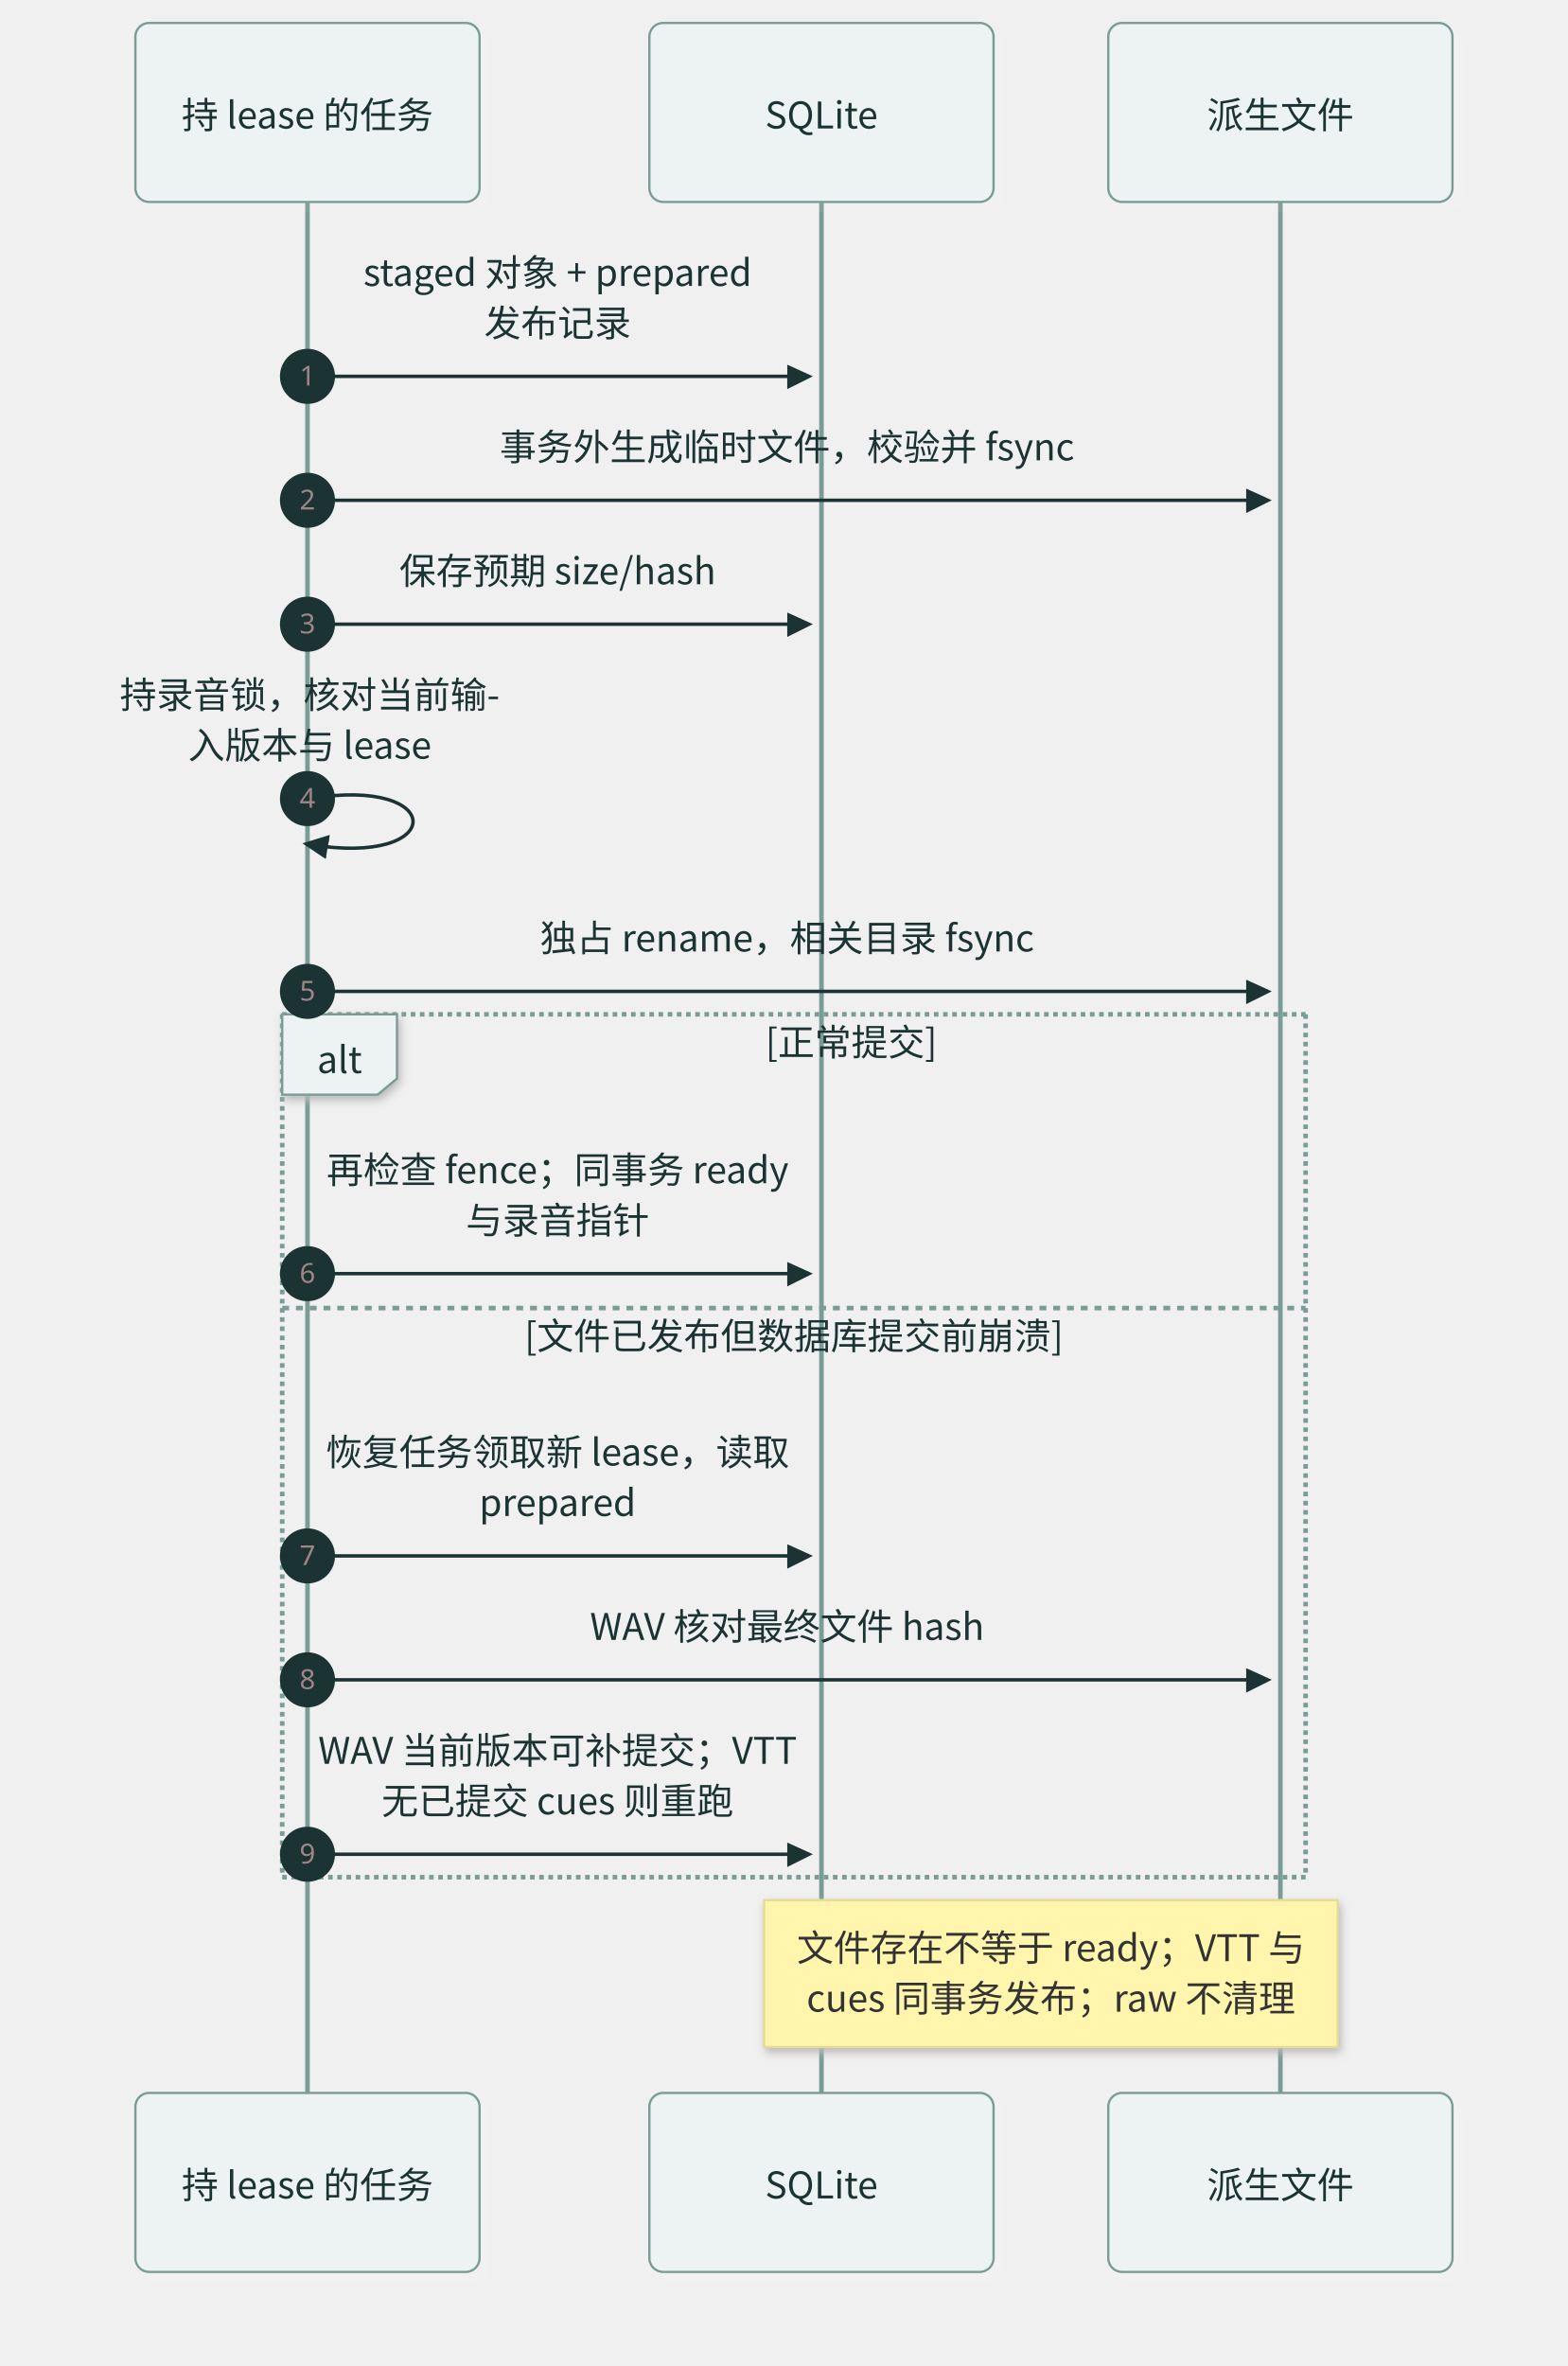
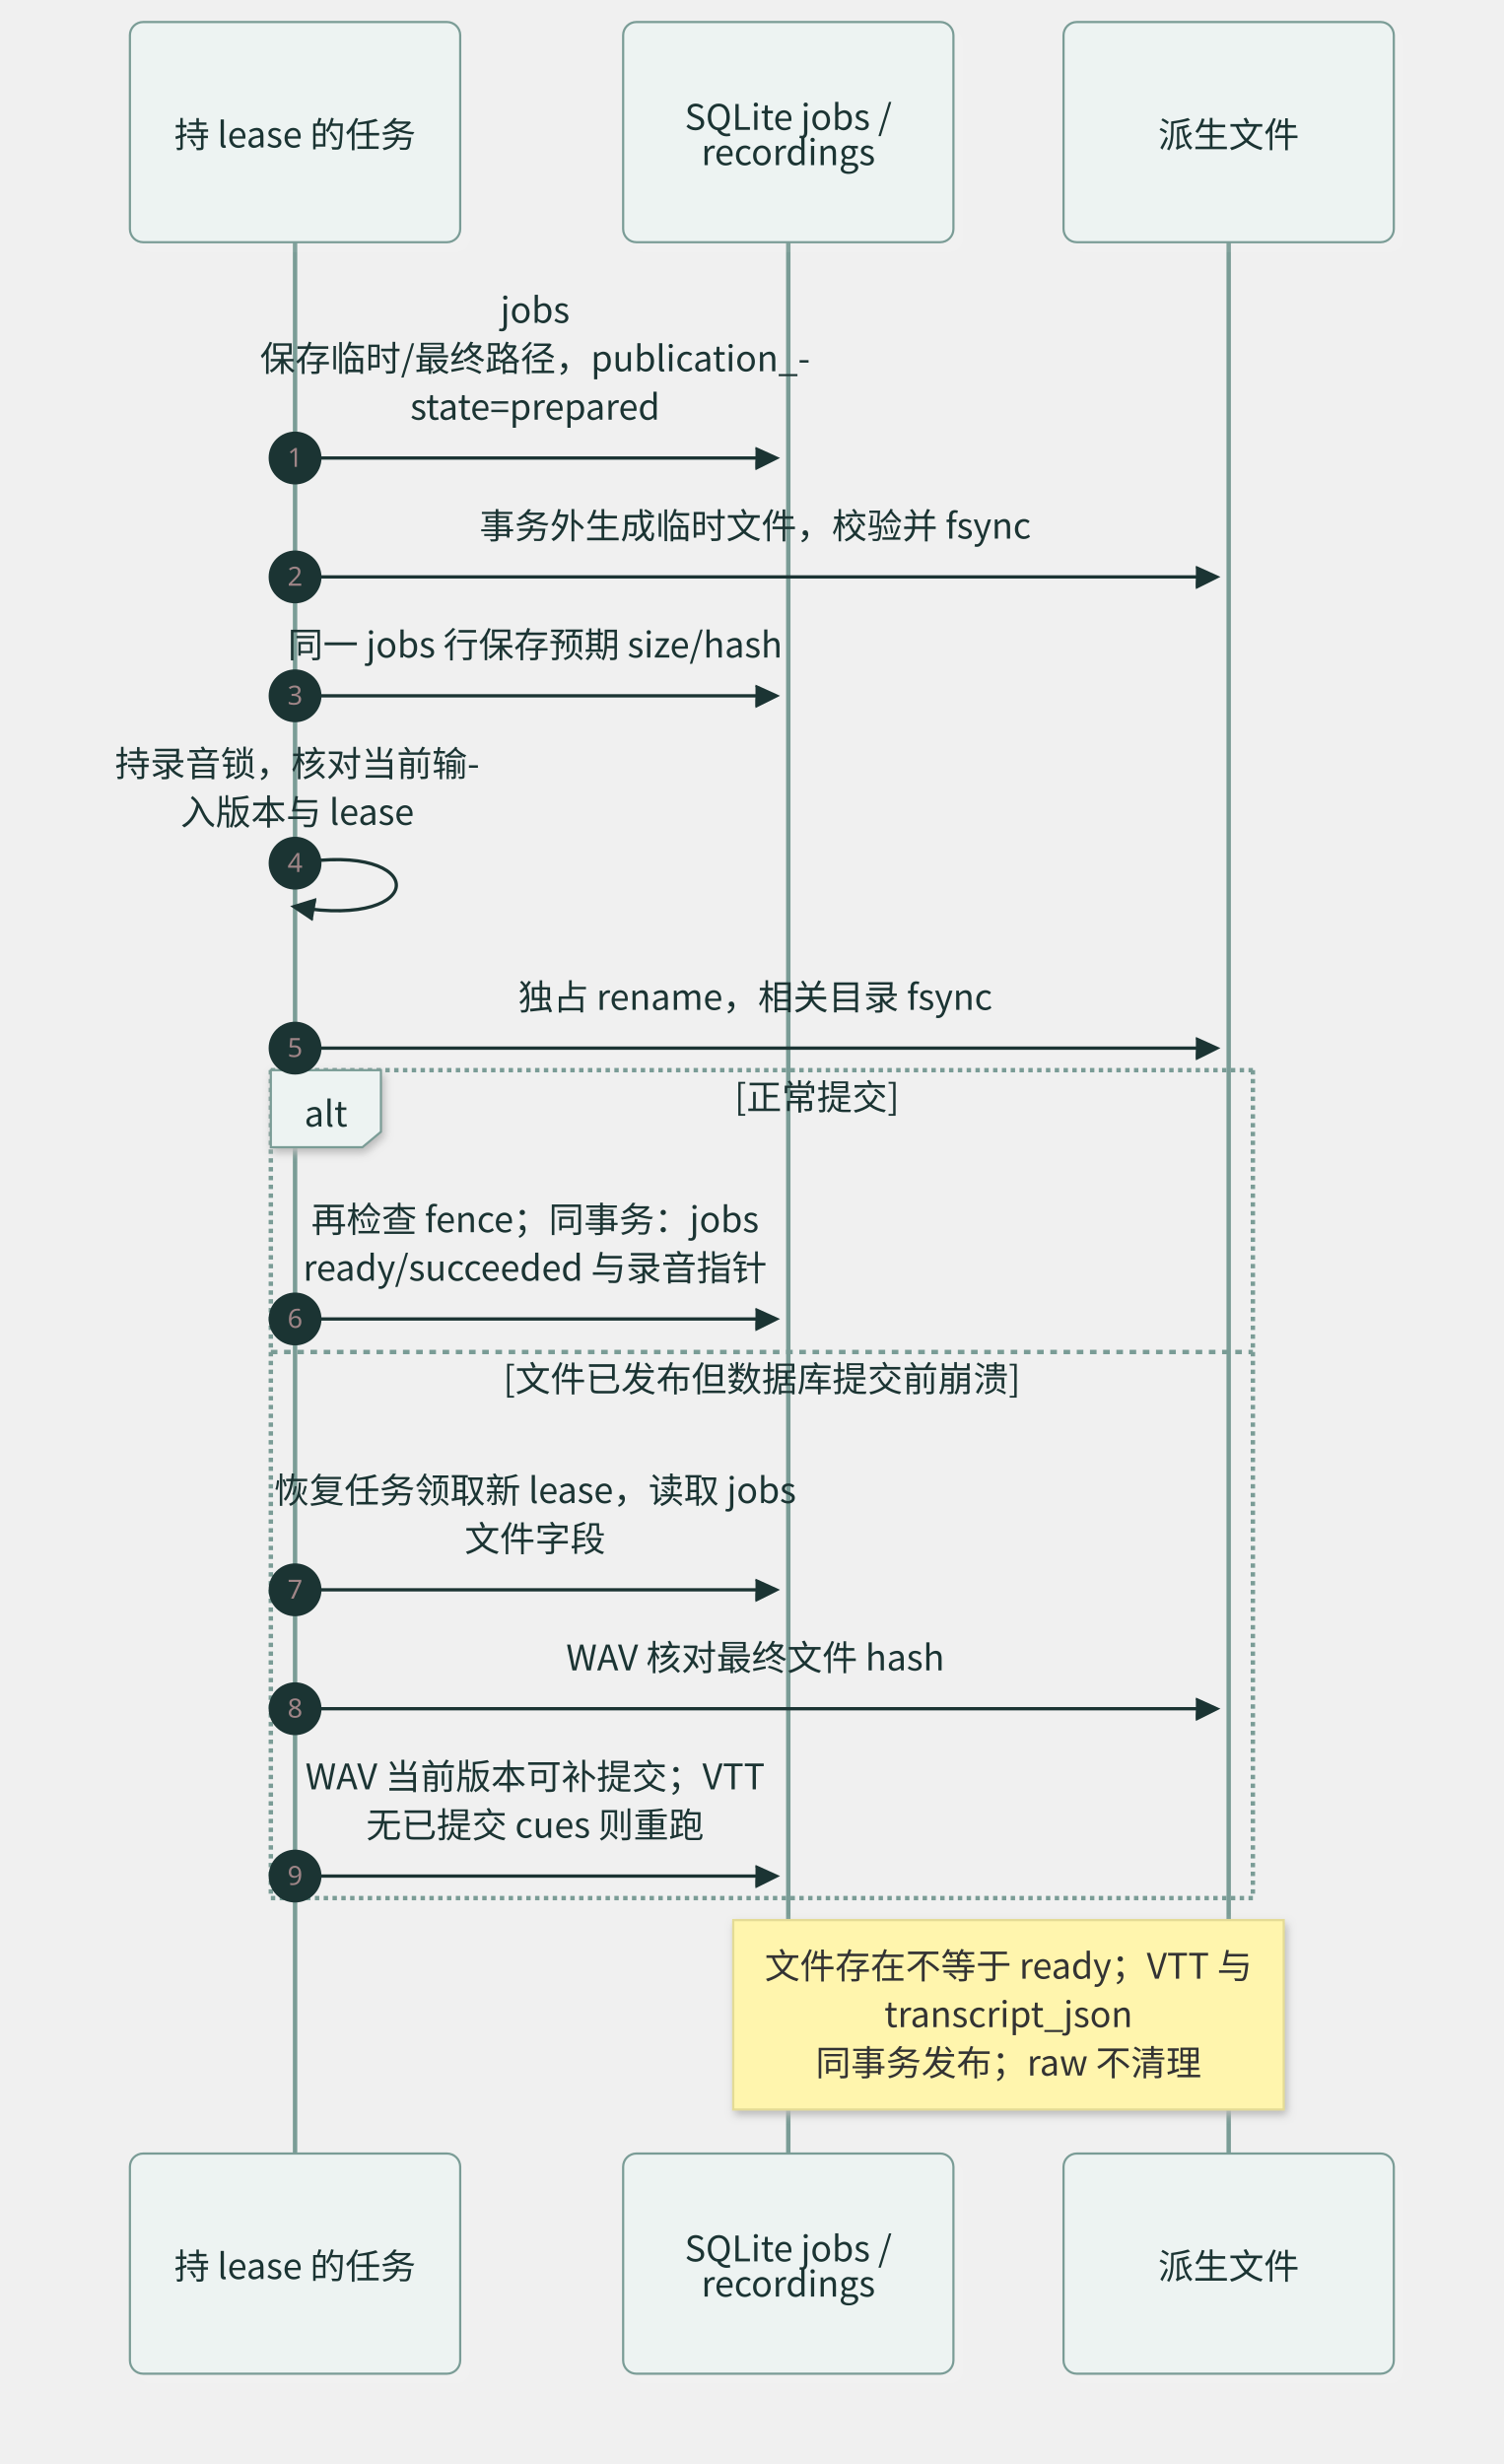
- <svg xmlns="http://www.w3.org/2000/svg" id="my-svg" width="100%" style="max-width: 683px; background-color: white;" viewBox="-59 -10 683 1031" role="graphics-document document" aria-roledescription="sequence">
+ <svg xmlns="http://www.w3.org/2000/svg" id="my-svg" width="100%" style="max-width: 683px; background-color: white;" viewBox="-59 -10 683 1119" role="graphics-document document" aria-roledescription="sequence">
  <g>
-     <rect x="424" y="902" fill="#eaeaea" stroke="#666" width="150" height="78" name="F" rx="6" ry="6" class="actor actor-bottom" data-look="neo" filter="url(#my-svg-drop-shadow)" />
-     <text x="499" y="941" dominant-baseline="central" alignment-baseline="central" class="actor actor-box" style="text-anchor: middle; font-size: 16px; font-weight: 400;">
+     <rect x="424" y="968" fill="#eaeaea" stroke="#666" width="150" height="100" name="F" rx="6" ry="6" class="actor actor-bottom" data-look="neo" filter="url(#my-svg-drop-shadow)" />
+     <text x="499" y="1018" dominant-baseline="central" alignment-baseline="central" class="actor actor-box" style="text-anchor: middle; font-size: 16px; font-weight: 400;">
      <tspan x="499" dy="0">派生文件</tspan>
    </text>
  </g>
  <g>
-     <rect x="224" y="902" fill="#eaeaea" stroke="#666" width="150" height="78" name="B" rx="6" ry="6" class="actor actor-bottom" data-look="neo" filter="url(#my-svg-drop-shadow)" />
-     <text x="299" y="941" dominant-baseline="central" alignment-baseline="central" class="actor actor-box" style="text-anchor: middle; font-size: 16px; font-weight: 400;">
-       <tspan x="299" dy="0">SQLite</tspan>
+     <rect x="224" y="968" fill="#eaeaea" stroke="#666" width="150" height="100" name="B" rx="6" ry="6" class="actor actor-bottom" data-look="neo" filter="url(#my-svg-drop-shadow)" />
+     <text x="299" y="1018" dominant-baseline="central" alignment-baseline="central" class="actor actor-box" style="text-anchor: middle; font-size: 16px; font-weight: 400;">
+       <tspan x="299" dy="-8">SQLite jobs /</tspan>
+     </text>
+     <text x="299" y="1018" dominant-baseline="central" alignment-baseline="central" class="actor actor-box" style="text-anchor: middle; font-size: 16px; font-weight: 400;">
+       <tspan x="299" dy="8">recordings</tspan>
    </text>
  </g>
  <g>
-     <rect x="0" y="902" fill="#eaeaea" stroke="#666" width="150" height="78" name="J" rx="6" ry="6" class="actor actor-bottom" data-look="neo" filter="url(#my-svg-drop-shadow)" />
-     <text x="75" y="941" dominant-baseline="central" alignment-baseline="central" class="actor actor-box" style="text-anchor: middle; font-size: 16px; font-weight: 400;">
+     <rect x="0" y="968" fill="#eaeaea" stroke="#666" width="150" height="100" name="J" rx="6" ry="6" class="actor actor-bottom" data-look="neo" filter="url(#my-svg-drop-shadow)" />
+     <text x="75" y="1018" dominant-baseline="central" alignment-baseline="central" class="actor actor-box" style="text-anchor: middle; font-size: 16px; font-weight: 400;">
      <tspan x="75" dy="0">持 lease 的任务</tspan>
    </text>
  </g>
  <g>
-     <line id="actor2" x1="499" y1="78" x2="499" y2="902" class="actor-line 200" stroke-width="0.5px" stroke="#999" name="F" data-et="life-line" data-id="F" />
+     <line id="actor2" x1="499" y1="100" x2="499" y2="968" class="actor-line 200" stroke-width="0.5px" stroke="#999" name="F" data-et="life-line" data-id="F" />
    <g id="root-2" data-look="neo" data-et="participant" data-type="participant" data-id="F">
-       <rect x="424" y="0" fill="#eaeaea" stroke="#666" width="150" height="78" name="F" rx="6" ry="6" class="actor actor-top" data-look="neo" filter="url(#my-svg-drop-shadow)" />
-       <text x="499" y="39" dominant-baseline="central" alignment-baseline="central" class="actor actor-box" style="text-anchor: middle; font-size: 16px; font-weight: 400;">
+       <rect x="424" y="0" fill="#eaeaea" stroke="#666" width="150" height="100" name="F" rx="6" ry="6" class="actor actor-top" data-look="neo" filter="url(#my-svg-drop-shadow)" />
+       <text x="499" y="50" dominant-baseline="central" alignment-baseline="central" class="actor actor-box" style="text-anchor: middle; font-size: 16px; font-weight: 400;">
        <tspan x="499" dy="0">派生文件</tspan>
      </text>
    </g>
  </g>
  <g>
-     <line id="actor1" x1="299" y1="78" x2="299" y2="902" class="actor-line 200" stroke-width="0.5px" stroke="#999" name="B" data-et="life-line" data-id="B" />
+     <line id="actor1" x1="299" y1="100" x2="299" y2="968" class="actor-line 200" stroke-width="0.5px" stroke="#999" name="B" data-et="life-line" data-id="B" />
    <g id="root-1" data-look="neo" data-et="participant" data-type="participant" data-id="B">
-       <rect x="224" y="0" fill="#eaeaea" stroke="#666" width="150" height="78" name="B" rx="6" ry="6" class="actor actor-top" data-look="neo" filter="url(#my-svg-drop-shadow)" />
-       <text x="299" y="39" dominant-baseline="central" alignment-baseline="central" class="actor actor-box" style="text-anchor: middle; font-size: 16px; font-weight: 400;">
-         <tspan x="299" dy="0">SQLite</tspan>
+       <rect x="224" y="0" fill="#eaeaea" stroke="#666" width="150" height="100" name="B" rx="6" ry="6" class="actor actor-top" data-look="neo" filter="url(#my-svg-drop-shadow)" />
+       <text x="299" y="50" dominant-baseline="central" alignment-baseline="central" class="actor actor-box" style="text-anchor: middle; font-size: 16px; font-weight: 400;">
+         <tspan x="299" dy="-8">SQLite jobs /</tspan>
+       </text>
+       <text x="299" y="50" dominant-baseline="central" alignment-baseline="central" class="actor actor-box" style="text-anchor: middle; font-size: 16px; font-weight: 400;">
+         <tspan x="299" dy="8">recordings</tspan>
      </text>
    </g>
  </g>
  <g>
-     <line id="actor0" x1="75" y1="78" x2="75" y2="902" class="actor-line 200" stroke-width="0.5px" stroke="#999" name="J" data-et="life-line" data-id="J" />
+     <line id="actor0" x1="75" y1="100" x2="75" y2="968" class="actor-line 200" stroke-width="0.5px" stroke="#999" name="J" data-et="life-line" data-id="J" />
    <g id="root-0" data-look="neo" data-et="participant" data-type="participant" data-id="J">
-       <rect x="0" y="0" fill="#eaeaea" stroke="#666" width="150" height="78" name="J" rx="6" ry="6" class="actor actor-top" data-look="neo" filter="url(#my-svg-drop-shadow)" />
-       <text x="75" y="39" dominant-baseline="central" alignment-baseline="central" class="actor actor-box" style="text-anchor: middle; font-size: 16px; font-weight: 400;">
+       <rect x="0" y="0" fill="#eaeaea" stroke="#666" width="150" height="100" name="J" rx="6" ry="6" class="actor actor-top" data-look="neo" filter="url(#my-svg-drop-shadow)" />
+       <text x="75" y="50" dominant-baseline="central" alignment-baseline="central" class="actor actor-box" style="text-anchor: middle; font-size: 16px; font-weight: 400;">
        <tspan x="75" dy="0">持 lease 的任务</tspan>
      </text>
    </g>
  </g>
  <style>#my-svg{font-family:PingFang SC,Microsoft YaHei,Noto Sans CJK SC,Arial,sans-serif;font-size:16px;fill:#1b3433;}@keyframes edge-animation-frame{from{stroke-dashoffset:0;}}@keyframes dash{to{stroke-dashoffset:0;}}#my-svg .edge-animation-slow{stroke-dasharray:9,5!important;stroke-dashoffset:900;animation:dash 50s linear infinite;stroke-linecap:round;}#my-svg .edge-animation-fast{stroke-dasharray:9,5!important;stroke-dashoffset:900;animation:dash 20s linear infinite;stroke-linecap:round;}#my-svg .error-icon{fill:#ffffff;}#my-svg .error-text{fill:#000000;stroke:#000000;}#my-svg .edge-thickness-normal{stroke-width:1px;}#my-svg .edge-thickness-thick{stroke-width:3.5px;}#my-svg .edge-pattern-solid{stroke-dasharray:0;}#my-svg .edge-thickness-invisible{stroke-width:0;fill:none;}#my-svg .edge-pattern-dashed{stroke-dasharray:3;}#my-svg .edge-pattern-dotted{stroke-dasharray:2;}#my-svg .marker{fill:#607a78;stroke:#607a78;}#my-svg .marker.cross{stroke:#607a78;}#my-svg svg{font-family:PingFang SC,Microsoft YaHei,Noto Sans CJK SC,Arial,sans-serif;font-size:16px;}#my-svg p{margin:0;}#my-svg .actor{stroke:#7a9c96;fill:#edf3f2;stroke-width:1;}#my-svg rect.actor.outer-path[data-look="neo"]{filter:drop-shadow( 1px 2px 2px rgba(185,185,185,1));}#my-svg rect.note[data-look="neo"]{stroke:hsl(52.683, 60%, 73.922%);fill:#fff5ad;filter:drop-shadow( 1px 2px 2px rgba(185,185,185,1));}#my-svg text.actor&gt;tspan{fill:#1b3433;stroke:none;}#my-svg .actor-line{stroke:#7a9c96;}#my-svg .innerArc{stroke-width:1.5;stroke-dasharray:none;}#my-svg .messageLine0{stroke-width:1.5;stroke-dasharray:none;stroke:#1b3433;}#my-svg .messageLine1{stroke-width:1.5;stroke-dasharray:2,2;stroke:#1b3433;}#my-svg [id$="-arrowhead"] path{fill:#1b3433;stroke:#1b3433;}#my-svg .sequenceNumber{fill:#9f8587;}#my-svg [id$="-sequencenumber"]{fill:#1b3433;}#my-svg [id$="-crosshead"] path{fill:#1b3433;stroke:#1b3433;}#my-svg .messageText{fill:#1b3433;stroke:none;}#my-svg .labelBox{stroke:#7a9c96;fill:#edf3f2;filter:drop-shadow( 1px 2px 2px rgba(185,185,185,1));}#my-svg .labelText,#my-svg .labelText&gt;tspan{fill:#1b3433;stroke:none;}#my-svg .loopText,#my-svg .loopText&gt;tspan{fill:#1b3433;stroke:none;}#my-svg .sectionTitle,#my-svg .sectionTitle&gt;tspan{fill:#1b3433;stroke:none;}#my-svg .loopLine{stroke-width:2px;stroke-dasharray:2,2;stroke:#7a9c96;fill:#7a9c96;}#my-svg .note{stroke:hsl(52.683, 60%, 73.922%);fill:#fff5ad;}#my-svg .noteText,#my-svg .noteText&gt;tspan{fill:#333;stroke:none;}#my-svg .activation0{fill:#f4f7f9;stroke:hsl(204, 29.412%, 86.667%);}#my-svg .activation1{fill:#f4f7f9;stroke:hsl(204, 29.412%, 86.667%);}#my-svg .activation2{fill:#f4f7f9;stroke:hsl(204, 29.412%, 86.667%);}#my-svg .actorPopupMenu{position:absolute;}#my-svg .actorPopupMenuPanel{position:absolute;fill:#edf3f2;box-shadow:0px 8px 16px 0px rgba(0,0,0,0.2);filter:drop-shadow(3px 5px 2px rgb(0 0 0 / 0.4));}#my-svg .actor-man circle,#my-svg line{fill:#edf3f2;stroke-width:2px;}#my-svg g rect.rect{filter:drop-shadow( 1px 2px 2px rgba(185,185,185,1));stroke:#7a9c96;}#my-svg .node .neo-node{stroke:#7a9c96;}#my-svg [data-look="neo"].node rect,#my-svg [data-look="neo"].cluster rect,#my-svg [data-look="neo"].node polygon{stroke:url(#my-svg-gradient);filter:drop-shadow( 1px 2px 2px rgba(185,185,185,1));}#my-svg [data-look="neo"].swimlane.cluster rect{filter:none;}#my-svg [data-look="neo"].node path{stroke:url(#my-svg-gradient);stroke-width:1px;}#my-svg [data-look="neo"].node .outer-path{filter:drop-shadow( 1px 2px 2px rgba(185,185,185,1));}#my-svg [data-look="neo"].node .neo-line path{stroke:#7a9c96;filter:none;}#my-svg [data-look="neo"].node circle{stroke:url(#my-svg-gradient);filter:drop-shadow( 1px 2px 2px rgba(185,185,185,1));}#my-svg [data-look="neo"].node circle .state-start{fill:#000000;}#my-svg [data-look="neo"].icon-shape .icon{fill:url(#my-svg-gradient);filter:drop-shadow( 1px 2px 2px rgba(185,185,185,1));}#my-svg [data-look="neo"].icon-shape .icon-neo path{stroke:url(#my-svg-gradient);filter:drop-shadow( 1px 2px 2px rgba(185,185,185,1));}#my-svg :root{--mermaid-font-family:"trebuchet ms",verdana,arial,sans-serif;}</style>
  <g />
  <defs>
    <symbol id="my-svg-computer" width="24" height="24">
      <path transform="scale(.5)" d="M2 2v13h20v-13h-20zm18 11h-16v-9h16v9zm-10.228 6l.466-1h3.524l.467 1h-4.457zm14.228 3h-24l2-6h2.104l-1.33 4h18.45l-1.297-4h2.073l2 6zm-5-10h-14v-7h14v7z" />
    </symbol>
  </defs>
  <defs>
    <symbol id="my-svg-database" fill-rule="evenodd" clip-rule="evenodd">
      <path transform="scale(.5)" d="M12.258.001l.256.004.255.005.253.008.251.01.249.012.247.015.246.016.242.019.241.02.239.023.236.024.233.027.231.028.229.031.225.032.223.034.22.036.217.038.214.04.211.041.208.043.205.045.201.046.198.048.194.05.191.051.187.053.183.054.18.056.175.057.172.059.168.06.163.061.16.063.155.064.15.066.074.033.073.033.071.034.07.034.069.035.068.035.067.035.066.035.064.036.064.036.062.036.06.036.06.037.058.037.058.037.055.038.055.038.053.038.052.038.051.039.05.039.048.039.047.039.045.04.044.04.043.04.041.04.04.041.039.041.037.041.036.041.034.041.033.042.032.042.03.042.029.042.027.042.026.043.024.043.023.043.021.043.02.043.018.044.017.043.015.044.013.044.012.044.011.045.009.044.007.045.006.045.004.045.002.045.001.045v17l-.001.045-.002.045-.004.045-.006.045-.007.045-.009.044-.011.045-.012.044-.013.044-.015.044-.017.043-.018.044-.02.043-.021.043-.023.043-.024.043-.026.043-.027.042-.029.042-.03.042-.032.042-.033.042-.034.041-.036.041-.037.041-.039.041-.04.041-.041.04-.043.04-.044.04-.045.04-.047.039-.048.039-.05.039-.051.039-.052.038-.053.038-.055.038-.055.038-.058.037-.058.037-.06.037-.06.036-.062.036-.064.036-.064.036-.066.035-.067.035-.068.035-.069.035-.07.034-.071.034-.073.033-.074.033-.15.066-.155.064-.16.063-.163.061-.168.06-.172.059-.175.057-.18.056-.183.054-.187.053-.191.051-.194.05-.198.048-.201.046-.205.045-.208.043-.211.041-.214.04-.217.038-.22.036-.223.034-.225.032-.229.031-.231.028-.233.027-.236.024-.239.023-.241.02-.242.019-.246.016-.247.015-.249.012-.251.01-.253.008-.255.005-.256.004-.258.001-.258-.001-.256-.004-.255-.005-.253-.008-.251-.01-.249-.012-.247-.015-.245-.016-.243-.019-.241-.02-.238-.023-.236-.024-.234-.027-.231-.028-.228-.031-.226-.032-.223-.034-.22-.036-.217-.038-.214-.04-.211-.041-.208-.043-.204-.045-.201-.046-.198-.048-.195-.05-.19-.051-.187-.053-.184-.054-.179-.056-.176-.057-.172-.059-.167-.06-.164-.061-.159-.063-.155-.064-.151-.066-.074-.033-.072-.033-.072-.034-.07-.034-.069-.035-.068-.035-.067-.035-.066-.035-.064-.036-.063-.036-.062-.036-.061-.036-.06-.037-.058-.037-.057-.037-.056-.038-.055-.038-.053-.038-.052-.038-.051-.039-.049-.039-.049-.039-.046-.039-.046-.04-.044-.04-.043-.04-.041-.04-.04-.041-.039-.041-.037-.041-.036-.041-.034-.041-.033-.042-.032-.042-.03-.042-.029-.042-.027-.042-.026-.043-.024-.043-.023-.043-.021-.043-.02-.043-.018-.044-.017-.043-.015-.044-.013-.044-.012-.044-.011-.045-.009-.044-.007-.045-.006-.045-.004-.045-.002-.045-.001-.045v-17l.001-.045.002-.045.004-.045.006-.045.007-.045.009-.044.011-.045.012-.044.013-.044.015-.044.017-.043.018-.044.02-.043.021-.043.023-.043.024-.043.026-.043.027-.042.029-.042.03-.042.032-.042.033-.042.034-.041.036-.041.037-.041.039-.041.04-.041.041-.04.043-.04.044-.04.046-.04.046-.039.049-.039.049-.039.051-.039.052-.038.053-.038.055-.038.056-.038.057-.037.058-.037.06-.037.061-.036.062-.036.063-.036.064-.036.066-.035.067-.035.068-.035.069-.035.07-.034.072-.034.072-.033.074-.033.151-.066.155-.064.159-.063.164-.061.167-.06.172-.059.176-.057.179-.056.184-.054.187-.053.19-.051.195-.05.198-.048.201-.046.204-.045.208-.043.211-.041.214-.04.217-.038.22-.036.223-.034.226-.032.228-.031.231-.028.234-.027.236-.024.238-.023.241-.02.243-.019.245-.016.247-.015.249-.012.251-.01.253-.008.255-.005.256-.004.258-.001.258.001zm-9.258 20.499v.01l.001.021.003.021.004.022.005.021.006.022.007.022.009.023.01.022.011.023.012.023.013.023.015.023.016.024.017.023.018.024.019.024.021.024.022.025.023.024.024.025.052.049.056.05.061.051.066.051.07.051.075.051.079.052.084.052.088.052.092.052.097.052.102.051.105.052.11.052.114.051.119.051.123.051.127.05.131.05.135.05.139.048.144.049.147.047.152.047.155.047.16.045.163.045.167.043.171.043.176.041.178.041.183.039.187.039.19.037.194.035.197.035.202.033.204.031.209.03.212.029.216.027.219.025.222.024.226.021.23.02.233.018.236.016.24.015.243.012.246.01.249.008.253.005.256.004.259.001.26-.001.257-.004.254-.005.25-.008.247-.011.244-.012.241-.014.237-.016.233-.018.231-.021.226-.021.224-.024.22-.026.216-.027.212-.028.21-.031.205-.031.202-.034.198-.034.194-.036.191-.037.187-.039.183-.04.179-.04.175-.042.172-.043.168-.044.163-.045.16-.046.155-.046.152-.047.148-.048.143-.049.139-.049.136-.05.131-.05.126-.05.123-.051.118-.052.114-.051.11-.052.106-.052.101-.052.096-.052.092-.052.088-.053.083-.051.079-.052.074-.052.07-.051.065-.051.06-.051.056-.05.051-.05.023-.024.023-.025.021-.024.02-.024.019-.024.018-.024.017-.024.015-.023.014-.024.013-.023.012-.023.01-.023.01-.022.008-.022.006-.022.006-.022.004-.022.004-.021.001-.021.001-.021v-4.127l-.077.055-.08.053-.083.054-.085.053-.087.052-.09.052-.093.051-.095.05-.097.05-.1.049-.102.049-.105.048-.106.047-.109.047-.111.046-.114.045-.115.045-.118.044-.12.043-.122.042-.124.042-.126.041-.128.04-.13.04-.132.038-.134.038-.135.037-.138.037-.139.035-.142.035-.143.034-.144.033-.147.032-.148.031-.15.03-.151.03-.153.029-.154.027-.156.027-.158.026-.159.025-.161.024-.162.023-.163.022-.165.021-.166.02-.167.019-.169.018-.169.017-.171.016-.173.015-.173.014-.175.013-.175.012-.177.011-.178.01-.179.008-.179.008-.181.006-.182.005-.182.004-.184.003-.184.002h-.37l-.184-.002-.184-.003-.182-.004-.182-.005-.181-.006-.179-.008-.179-.008-.178-.01-.176-.011-.176-.012-.175-.013-.173-.014-.172-.015-.171-.016-.17-.017-.169-.018-.167-.019-.166-.02-.165-.021-.163-.022-.162-.023-.161-.024-.159-.025-.157-.026-.156-.027-.155-.027-.153-.029-.151-.03-.15-.03-.148-.031-.146-.032-.145-.033-.143-.034-.141-.035-.14-.035-.137-.037-.136-.037-.134-.038-.132-.038-.13-.04-.128-.04-.126-.041-.124-.042-.122-.042-.12-.044-.117-.043-.116-.045-.113-.045-.112-.046-.109-.047-.106-.047-.105-.048-.102-.049-.1-.049-.097-.05-.095-.05-.093-.052-.09-.051-.087-.052-.085-.053-.083-.054-.08-.054-.077-.054v4.127zm0-5.654v.011l.001.021.003.021.004.021.005.022.006.022.007.022.009.022.01.022.011.023.012.023.013.023.015.024.016.023.017.024.018.024.019.024.021.024.022.024.023.025.024.024.052.05.056.05.061.05.066.051.07.051.075.052.079.051.084.052.088.052.092.052.097.052.102.052.105.052.11.051.114.051.119.052.123.05.127.051.131.05.135.049.139.049.144.048.147.048.152.047.155.046.16.045.163.045.167.044.171.042.176.042.178.04.183.04.187.038.19.037.194.036.197.034.202.033.204.032.209.03.212.028.216.027.219.025.222.024.226.022.23.02.233.018.236.016.24.014.243.012.246.01.249.008.253.006.256.003.259.001.26-.001.257-.003.254-.006.25-.008.247-.01.244-.012.241-.015.237-.016.233-.018.231-.02.226-.022.224-.024.22-.025.216-.027.212-.029.21-.03.205-.032.202-.033.198-.035.194-.036.191-.037.187-.039.183-.039.179-.041.175-.042.172-.043.168-.044.163-.045.16-.045.155-.047.152-.047.148-.048.143-.048.139-.05.136-.049.131-.05.126-.051.123-.051.118-.051.114-.052.11-.052.106-.052.101-.052.096-.052.092-.052.088-.052.083-.052.079-.052.074-.051.07-.052.065-.051.06-.05.056-.051.051-.049.023-.025.023-.024.021-.025.02-.024.019-.024.018-.024.017-.024.015-.023.014-.023.013-.024.012-.022.01-.023.01-.023.008-.022.006-.022.006-.022.004-.021.004-.022.001-.021.001-.021v-4.139l-.077.054-.08.054-.083.054-.085.052-.087.053-.09.051-.093.051-.095.051-.097.05-.1.049-.102.049-.105.048-.106.047-.109.047-.111.046-.114.045-.115.044-.118.044-.12.044-.122.042-.124.042-.126.041-.128.04-.13.039-.132.039-.134.038-.135.037-.138.036-.139.036-.142.035-.143.033-.144.033-.147.033-.148.031-.15.03-.151.03-.153.028-.154.028-.156.027-.158.026-.159.025-.161.024-.162.023-.163.022-.165.021-.166.02-.167.019-.169.018-.169.017-.171.016-.173.015-.173.014-.175.013-.175.012-.177.011-.178.009-.179.009-.179.007-.181.007-.182.005-.182.004-.184.003-.184.002h-.37l-.184-.002-.184-.003-.182-.004-.182-.005-.181-.007-.179-.007-.179-.009-.178-.009-.176-.011-.176-.012-.175-.013-.173-.014-.172-.015-.171-.016-.17-.017-.169-.018-.167-.019-.166-.02-.165-.021-.163-.022-.162-.023-.161-.024-.159-.025-.157-.026-.156-.027-.155-.028-.153-.028-.151-.03-.15-.03-.148-.031-.146-.033-.145-.033-.143-.033-.141-.035-.14-.036-.137-.036-.136-.037-.134-.038-.132-.039-.13-.039-.128-.04-.126-.041-.124-.042-.122-.043-.12-.043-.117-.044-.116-.044-.113-.046-.112-.046-.109-.046-.106-.047-.105-.048-.102-.049-.1-.049-.097-.05-.095-.051-.093-.051-.09-.051-.087-.053-.085-.052-.083-.054-.08-.054-.077-.054v4.139zm0-5.666v.011l.001.02.003.022.004.021.005.022.006.021.007.022.009.023.01.022.011.023.012.023.013.023.015.023.016.024.017.024.018.023.019.024.021.025.022.024.023.024.024.025.052.05.056.05.061.05.066.051.07.051.075.052.079.051.084.052.088.052.092.052.097.052.102.052.105.051.11.052.114.051.119.051.123.051.127.05.131.05.135.05.139.049.144.048.147.048.152.047.155.046.16.045.163.045.167.043.171.043.176.042.178.04.183.04.187.038.19.037.194.036.197.034.202.033.204.032.209.03.212.028.216.027.219.025.222.024.226.021.23.02.233.018.236.017.24.014.243.012.246.01.249.008.253.006.256.003.259.001.26-.001.257-.003.254-.006.25-.008.247-.01.244-.013.241-.014.237-.016.233-.018.231-.02.226-.022.224-.024.22-.025.216-.027.212-.029.21-.03.205-.032.202-.033.198-.035.194-.036.191-.037.187-.039.183-.039.179-.041.175-.042.172-.043.168-.044.163-.045.16-.045.155-.047.152-.047.148-.048.143-.049.139-.049.136-.049.131-.051.126-.05.123-.051.118-.052.114-.051.11-.052.106-.052.101-.052.096-.052.092-.052.088-.052.083-.052.079-.052.074-.052.07-.051.065-.051.06-.051.056-.05.051-.049.023-.025.023-.025.021-.024.02-.024.019-.024.018-.024.017-.024.015-.023.014-.024.013-.023.012-.023.01-.022.01-.023.008-.022.006-.022.006-.022.004-.022.004-.021.001-.021.001-.021v-4.153l-.077.054-.08.054-.083.053-.085.053-.087.053-.09.051-.093.051-.095.051-.097.05-.1.049-.102.048-.105.048-.106.048-.109.046-.111.046-.114.046-.115.044-.118.044-.12.043-.122.043-.124.042-.126.041-.128.04-.13.039-.132.039-.134.038-.135.037-.138.036-.139.036-.142.034-.143.034-.144.033-.147.032-.148.032-.15.03-.151.03-.153.028-.154.028-.156.027-.158.026-.159.024-.161.024-.162.023-.163.023-.165.021-.166.02-.167.019-.169.018-.169.017-.171.016-.173.015-.173.014-.175.013-.175.012-.177.01-.178.01-.179.009-.179.007-.181.006-.182.006-.182.004-.184.003-.184.001-.185.001-.185-.001-.184-.001-.184-.003-.182-.004-.182-.006-.181-.006-.179-.007-.179-.009-.178-.01-.176-.01-.176-.012-.175-.013-.173-.014-.172-.015-.171-.016-.17-.017-.169-.018-.167-.019-.166-.02-.165-.021-.163-.023-.162-.023-.161-.024-.159-.024-.157-.026-.156-.027-.155-.028-.153-.028-.151-.03-.15-.03-.148-.032-.146-.032-.145-.033-.143-.034-.141-.034-.14-.036-.137-.036-.136-.037-.134-.038-.132-.039-.13-.039-.128-.041-.126-.041-.124-.041-.122-.043-.12-.043-.117-.044-.116-.044-.113-.046-.112-.046-.109-.046-.106-.048-.105-.048-.102-.048-.1-.05-.097-.049-.095-.051-.093-.051-.09-.052-.087-.052-.085-.053-.083-.053-.08-.054-.077-.054v4.153zm8.74-8.179l-.257.004-.254.005-.25.008-.247.011-.244.012-.241.014-.237.016-.233.018-.231.021-.226.022-.224.023-.22.026-.216.027-.212.028-.21.031-.205.032-.202.033-.198.034-.194.036-.191.038-.187.038-.183.04-.179.041-.175.042-.172.043-.168.043-.163.045-.16.046-.155.046-.152.048-.148.048-.143.048-.139.049-.136.05-.131.05-.126.051-.123.051-.118.051-.114.052-.11.052-.106.052-.101.052-.096.052-.092.052-.088.052-.083.052-.079.052-.074.051-.07.052-.065.051-.06.05-.056.05-.051.05-.023.025-.023.024-.021.024-.02.025-.019.024-.018.024-.017.023-.015.024-.014.023-.013.023-.012.023-.01.023-.01.022-.008.022-.006.023-.006.021-.004.022-.004.021-.001.021-.001.021.001.021.001.021.004.021.004.022.006.021.006.023.008.022.01.022.01.023.012.023.013.023.014.023.015.024.017.023.018.024.019.024.02.025.021.024.023.024.023.025.051.05.056.05.06.05.065.051.07.052.074.051.079.052.083.052.088.052.092.052.096.052.101.052.106.052.11.052.114.052.118.051.123.051.126.051.131.05.136.05.139.049.143.048.148.048.152.048.155.046.16.046.163.045.168.043.172.043.175.042.179.041.183.04.187.038.191.038.194.036.198.034.202.033.205.032.21.031.212.028.216.027.22.026.224.023.226.022.231.021.233.018.237.016.241.014.244.012.247.011.25.008.254.005.257.004.26.001.26-.001.257-.004.254-.005.25-.008.247-.011.244-.012.241-.014.237-.016.233-.018.231-.021.226-.022.224-.023.22-.026.216-.027.212-.028.21-.031.205-.032.202-.033.198-.034.194-.036.191-.038.187-.038.183-.04.179-.041.175-.042.172-.043.168-.043.163-.045.16-.046.155-.046.152-.048.148-.048.143-.048.139-.049.136-.05.131-.05.126-.051.123-.051.118-.051.114-.052.11-.052.106-.052.101-.052.096-.052.092-.052.088-.052.083-.052.079-.052.074-.051.07-.052.065-.051.06-.05.056-.05.051-.05.023-.025.023-.024.021-.024.02-.025.019-.024.018-.024.017-.023.015-.024.014-.023.013-.023.012-.023.01-.023.01-.022.008-.022.006-.023.006-.021.004-.022.004-.021.001-.021.001-.021-.001-.021-.001-.021-.004-.021-.004-.022-.006-.021-.006-.023-.008-.022-.01-.022-.01-.023-.012-.023-.013-.023-.014-.023-.015-.024-.017-.023-.018-.024-.019-.024-.02-.025-.021-.024-.023-.024-.023-.025-.051-.05-.056-.05-.06-.05-.065-.051-.07-.052-.074-.051-.079-.052-.083-.052-.088-.052-.092-.052-.096-.052-.101-.052-.106-.052-.11-.052-.114-.052-.118-.051-.123-.051-.126-.051-.131-.05-.136-.05-.139-.049-.143-.048-.148-.048-.152-.048-.155-.046-.16-.046-.163-.045-.168-.043-.172-.043-.175-.042-.179-.041-.183-.04-.187-.038-.191-.038-.194-.036-.198-.034-.202-.033-.205-.032-.21-.031-.212-.028-.216-.027-.22-.026-.224-.023-.226-.022-.231-.021-.233-.018-.237-.016-.241-.014-.244-.012-.247-.011-.25-.008-.254-.005-.257-.004-.26-.001-.26.001z" />
    </symbol>
  </defs>
  <defs>
    <symbol id="my-svg-clock" width="24" height="24">
      <path transform="scale(.5)" d="M12 2c5.514 0 10 4.486 10 10s-4.486 10-10 10-10-4.486-10-10 4.486-10 10-10zm0-2c-6.627 0-12 5.373-12 12s5.373 12 12 12 12-5.373 12-12-5.373-12-12-12zm5.848 12.459c.202.038.202.333.001.372-1.907.361-6.045 1.111-6.547 1.111-.719 0-1.301-.582-1.301-1.301 0-.512.77-5.447 1.125-7.445.034-.192.312-.181.343.014l.985 6.238 5.394 1.011z" />
    </symbol>
  </defs>
  <defs>
    <marker id="my-svg-arrowhead" refX="7.9" refY="5" markerUnits="userSpaceOnUse" markerWidth="12" markerHeight="12" orient="auto-start-reverse">
      <path d="M -1 0 L 10 5 L 0 10 z" />
    </marker>
  </defs>
  <defs>
    <marker id="my-svg-crosshead" markerWidth="15" markerHeight="8" orient="auto" refX="4" refY="4.5">
      <path fill="none" stroke="#000000" stroke-width="1pt" d="M 1,2 L 6,7 M 6,2 L 1,7" style="stroke-dasharray: 0, 0;" />
    </marker>
  </defs>
  <defs>
    <marker id="my-svg-filled-head" refX="15.5" refY="7" markerWidth="20" markerHeight="28" orient="auto">
      <path d="M 18,7 L9,13 L14,7 L9,1 Z" />
    </marker>
  </defs>
  <defs>
    <marker id="my-svg-sequencenumber" refX="15" refY="15" markerWidth="60" markerHeight="40" orient="auto">
      <circle cx="15" cy="15" r="6" />
    </marker>
  </defs>
  <defs>
    <marker id="my-svg-solidTopArrowHead" refX="7.9" refY="7.25" markerUnits="userSpaceOnUse" markerWidth="12" markerHeight="12" orient="auto-start-reverse">
      <path d="M 0 0 L 10 8 L 0 8 z" />
    </marker>
  </defs>
  <defs>
    <marker id="my-svg-solidBottomArrowHead" refX="7.9" refY="0.75" markerUnits="userSpaceOnUse" markerWidth="12" markerHeight="12" orient="auto-start-reverse">
      <path d="M 0 0 L 10 0 L 0 8 z" />
    </marker>
  </defs>
  <defs>
    <marker id="my-svg-stickTopArrowHead" refX="7.5" refY="7" markerUnits="userSpaceOnUse" markerWidth="12" markerHeight="12" orient="auto-start-reverse">
      <path d="M 0 0 L 7 7" stroke="black" stroke-width="1.5" fill="none" />
    </marker>
  </defs>
  <defs>
    <marker id="my-svg-stickBottomArrowHead" refX="7.5" refY="0" markerUnits="userSpaceOnUse" markerWidth="12" markerHeight="12" orient="auto-start-reverse">
      <path d="M 0 7 L 7 0" stroke="black" stroke-width="1.5" fill="none" />
    </marker>
  </defs>
  <defs>
    <filter id="my-svg-drop-shadow" height="130%" width="130%">
      <feDropShadow dx="4" dy="4" stdDeviation="0" flood-opacity="0.06" flood-color="#FFFFFF" />
    </filter>
  </defs>
  <g data-et="control-structure" data-id="i12">
-     <line x1="64" y1="432" x2="510" y2="432" class="loopLine" />
-     <line x1="510" y1="432" x2="510" y2="808" class="loopLine" />
-     <line x1="64" y1="808" x2="510" y2="808" class="loopLine" />
-     <line x1="64" y1="432" x2="64" y2="808" class="loopLine" />
-     <line x1="64" y1="560" x2="510" y2="560" class="loopLine" style="stroke-dasharray: 3, 3;" />
-     <polygon points="64,432 114,432 114,460 105.6,467 64,467" class="labelBox" />
-     <text x="89" y="452" text-anchor="middle" dominant-baseline="middle" alignment-baseline="middle" class="labelText" style="font-size: 16px; font-weight: 400;">alt</text>
-     <text x="312" y="450" text-anchor="middle" class="loopText" style="font-size: 16px; font-weight: 400;">
+     <line x1="64" y1="476" x2="510" y2="476" class="loopLine" />
+     <line x1="510" y1="476" x2="510" y2="852" class="loopLine" />
+     <line x1="64" y1="852" x2="510" y2="852" class="loopLine" />
+     <line x1="64" y1="476" x2="64" y2="852" class="loopLine" />
+     <line x1="64" y1="604" x2="510" y2="604" class="loopLine" style="stroke-dasharray: 3, 3;" />
+     <polygon points="64,476 114,476 114,504 105.6,511 64,511" class="labelBox" />
+     <text x="89" y="496" text-anchor="middle" dominant-baseline="middle" alignment-baseline="middle" class="labelText" style="font-size: 16px; font-weight: 400;">alt</text>
+     <text x="312" y="494" text-anchor="middle" class="loopText" style="font-size: 16px; font-weight: 400;">
      <tspan x="312">[正常提交]</tspan>
    </text>
-     <text x="287" y="578" text-anchor="middle" class="sectionTitle" style="font-size: 16px; font-weight: 400;">[文件已发布但数据库提交前崩溃]</text>
+     <text x="287" y="622" text-anchor="middle" class="sectionTitle" style="font-size: 16px; font-weight: 400;">[文件已发布但数据库提交前崩溃]</text>
  </g>
  <g data-et="note" data-id="i13">
-     <rect x="274" y="818" fill="#EDF2AE" stroke="#666" width="250" height="64" class="note" data-look="neo" />
-     <text x="399" y="823" text-anchor="middle" dominant-baseline="middle" alignment-baseline="middle" class="noteText" dy="1em" style="font-size: 16px; font-weight: 400;">
+     <rect x="274" y="862" fill="#EDF2AE" stroke="#666" width="250" height="86" class="note" data-look="neo" />
+     <text x="399" y="867" text-anchor="middle" dominant-baseline="middle" alignment-baseline="middle" class="noteText" dy="1em" style="font-size: 16px; font-weight: 400;">
      <tspan x="399">文件存在不等于 ready；VTT 与</tspan>
    </text>
-     <text x="399" y="845" text-anchor="middle" dominant-baseline="middle" alignment-baseline="middle" class="noteText" dy="1em" style="font-size: 16px; font-weight: 400;">
-       <tspan x="399">cues 同事务发布；raw 不清理</tspan>
+     <text x="399" y="889" text-anchor="middle" dominant-baseline="middle" alignment-baseline="middle" class="noteText" dy="1em" style="font-size: 16px; font-weight: 400;">
+       <tspan x="399">transcript_json</tspan>
+     </text>
+     <text x="399" y="911" text-anchor="middle" dominant-baseline="middle" alignment-baseline="middle" class="noteText" dy="1em" style="font-size: 16px; font-weight: 400;">
+       <tspan x="399">同事务发布；raw 不清理</tspan>
    </text>
  </g>
-   <text x="184" y="93" text-anchor="middle" dominant-baseline="middle" alignment-baseline="middle" class="messageText" dy="1em" style="font-size: 16px; font-weight: 400;">staged 对象 + prepared</text>
-   <text x="184" y="115" text-anchor="middle" dominant-baseline="middle" alignment-baseline="middle" class="messageText" dy="1em" style="font-size: 16px; font-weight: 400;">发布记录</text>
-   <line x1="82" y1="154" x2="292" y2="154" class="messageLine0" data-et="message" data-id="i1" data-from="J" data-to="B" stroke-width="2" stroke="none" marker-end="url(#my-svg-arrowhead)" style="fill: none;" />
-   <line x1="75" y1="154" x2="75" y2="154" stroke-width="0" marker-start="url(#my-svg-sequencenumber)" />
-   <text x="75" y="158" font-family="sans-serif" font-size="12px" text-anchor="middle" class="sequenceNumber">1</text>
-   <text x="284" y="169" text-anchor="middle" dominant-baseline="middle" alignment-baseline="middle" class="messageText" dy="1em" style="font-size: 16px; font-weight: 400;">事务外生成临时文件，校验并 fsync</text>
-   <line x1="82" y1="208" x2="492" y2="208" class="messageLine0" data-et="message" data-id="i2" data-from="J" data-to="F" stroke-width="2" stroke="none" marker-end="url(#my-svg-arrowhead)" style="fill: none;" />
-   <line x1="75" y1="208" x2="75" y2="208" stroke-width="0" marker-start="url(#my-svg-sequencenumber)" />
-   <text x="75" y="212" font-family="sans-serif" font-size="12px" text-anchor="middle" class="sequenceNumber">2</text>
-   <text x="184" y="223" text-anchor="middle" dominant-baseline="middle" alignment-baseline="middle" class="messageText" dy="1em" style="font-size: 16px; font-weight: 400;">保存预期 size/hash</text>
-   <line x1="82" y1="262" x2="292" y2="262" class="messageLine0" data-et="message" data-id="i3" data-from="J" data-to="B" stroke-width="2" stroke="none" marker-end="url(#my-svg-arrowhead)" style="fill: none;" />
-   <line x1="75" y1="262" x2="75" y2="262" stroke-width="0" marker-start="url(#my-svg-sequencenumber)" />
-   <text x="75" y="266" font-family="sans-serif" font-size="12px" text-anchor="middle" class="sequenceNumber">3</text>
-   <text x="76" y="277" text-anchor="middle" dominant-baseline="middle" alignment-baseline="middle" class="messageText" dy="1em" style="font-size: 16px; font-weight: 400;">持录音锁，核对当前输-</text>
-   <text x="76" y="299" text-anchor="middle" dominant-baseline="middle" alignment-baseline="middle" class="messageText" dy="1em" style="font-size: 16px; font-weight: 400;">入版本与 lease</text>
-   <path d="M 76,338 C 136,328 136,368 76,358" class="messageLine0" data-et="message" data-id="i4" data-from="J" data-to="J" stroke-width="2" stroke="none" marker-end="url(#my-svg-arrowhead)" x1="82" style="fill: none;" />
-   <line x1="75" y1="338" x2="75" y2="338" stroke-width="0" marker-start="url(#my-svg-sequencenumber)" />
-   <text x="75" y="342" font-family="sans-serif" font-size="12px" text-anchor="middle" class="sequenceNumber">4</text>
-   <text x="284" y="383" text-anchor="middle" dominant-baseline="middle" alignment-baseline="middle" class="messageText" dy="1em" style="font-size: 16px; font-weight: 400;">独占 rename，相关目录 fsync</text>
-   <line x1="82" y1="422" x2="492" y2="422" class="messageLine0" data-et="message" data-id="i5" data-from="J" data-to="F" stroke-width="2" stroke="none" marker-end="url(#my-svg-arrowhead)" style="fill: none;" />
-   <line x1="75" y1="422" x2="75" y2="422" stroke-width="0" marker-start="url(#my-svg-sequencenumber)" />
-   <text x="75" y="426" font-family="sans-serif" font-size="12px" text-anchor="middle" class="sequenceNumber">5</text>
-   <text x="184" y="484" text-anchor="middle" dominant-baseline="middle" alignment-baseline="middle" class="messageText" dy="1em" style="font-size: 16px; font-weight: 400;">再检查 fence；同事务 ready</text>
-   <text x="184" y="506" text-anchor="middle" dominant-baseline="middle" alignment-baseline="middle" class="messageText" dy="1em" style="font-size: 16px; font-weight: 400;">与录音指针</text>
-   <line x1="82" y1="545" x2="292" y2="545" class="messageLine0" data-et="message" data-id="i7" data-from="J" data-to="B" stroke-width="2" stroke="none" marker-end="url(#my-svg-arrowhead)" style="fill: none;" />
-   <line x1="75" y1="545" x2="75" y2="545" stroke-width="0" marker-start="url(#my-svg-sequencenumber)" />
-   <text x="75" y="549" font-family="sans-serif" font-size="12px" text-anchor="middle" class="sequenceNumber">6</text>
-   <text x="184" y="607" text-anchor="middle" dominant-baseline="middle" alignment-baseline="middle" class="messageText" dy="1em" style="font-size: 16px; font-weight: 400;">恢复任务领取新 lease，读取</text>
-   <text x="184" y="629" text-anchor="middle" dominant-baseline="middle" alignment-baseline="middle" class="messageText" dy="1em" style="font-size: 16px; font-weight: 400;">prepared</text>
-   <line x1="82" y1="668" x2="292" y2="668" class="messageLine0" data-et="message" data-id="i9" data-from="J" data-to="B" stroke-width="2" stroke="none" marker-end="url(#my-svg-arrowhead)" style="fill: none;" />
-   <line x1="75" y1="668" x2="75" y2="668" stroke-width="0" marker-start="url(#my-svg-sequencenumber)" />
-   <text x="75" y="672" font-family="sans-serif" font-size="12px" text-anchor="middle" class="sequenceNumber">7</text>
-   <text x="284" y="683" text-anchor="middle" dominant-baseline="middle" alignment-baseline="middle" class="messageText" dy="1em" style="font-size: 16px; font-weight: 400;">WAV 核对最终文件 hash</text>
-   <line x1="82" y1="722" x2="492" y2="722" class="messageLine0" data-et="message" data-id="i10" data-from="J" data-to="F" stroke-width="2" stroke="none" marker-end="url(#my-svg-arrowhead)" style="fill: none;" />
-   <line x1="75" y1="722" x2="75" y2="722" stroke-width="0" marker-start="url(#my-svg-sequencenumber)" />
-   <text x="75" y="726" font-family="sans-serif" font-size="12px" text-anchor="middle" class="sequenceNumber">8</text>
-   <text x="184" y="737" text-anchor="middle" dominant-baseline="middle" alignment-baseline="middle" class="messageText" dy="1em" style="font-size: 16px; font-weight: 400;">WAV 当前版本可补提交；VTT</text>
-   <text x="184" y="759" text-anchor="middle" dominant-baseline="middle" alignment-baseline="middle" class="messageText" dy="1em" style="font-size: 16px; font-weight: 400;">无已提交 cues 则重跑</text>
-   <line x1="82" y1="798" x2="292" y2="798" class="messageLine0" data-et="message" data-id="i11" data-from="J" data-to="B" stroke-width="2" stroke="none" marker-end="url(#my-svg-arrowhead)" style="fill: none;" />
-   <line x1="75" y1="798" x2="75" y2="798" stroke-width="0" marker-start="url(#my-svg-sequencenumber)" />
-   <text x="75" y="802" font-family="sans-serif" font-size="12px" text-anchor="middle" class="sequenceNumber">9</text>
+   <text x="184" y="115" text-anchor="middle" dominant-baseline="middle" alignment-baseline="middle" class="messageText" dy="1em" style="font-size: 16px; font-weight: 400;">jobs</text>
+   <text x="184" y="137" text-anchor="middle" dominant-baseline="middle" alignment-baseline="middle" class="messageText" dy="1em" style="font-size: 16px; font-weight: 400;">保存临时/最终路径，publication_-</text>
+   <text x="184" y="159" text-anchor="middle" dominant-baseline="middle" alignment-baseline="middle" class="messageText" dy="1em" style="font-size: 16px; font-weight: 400;">state=prepared</text>
+   <line x1="82" y1="198" x2="292" y2="198" class="messageLine0" data-et="message" data-id="i1" data-from="J" data-to="B" stroke-width="2" stroke="none" marker-end="url(#my-svg-arrowhead)" style="fill: none;" />
+   <line x1="75" y1="198" x2="75" y2="198" stroke-width="0" marker-start="url(#my-svg-sequencenumber)" />
+   <text x="75" y="202" font-family="sans-serif" font-size="12px" text-anchor="middle" class="sequenceNumber">1</text>
+   <text x="284" y="213" text-anchor="middle" dominant-baseline="middle" alignment-baseline="middle" class="messageText" dy="1em" style="font-size: 16px; font-weight: 400;">事务外生成临时文件，校验并 fsync</text>
+   <line x1="82" y1="252" x2="492" y2="252" class="messageLine0" data-et="message" data-id="i2" data-from="J" data-to="F" stroke-width="2" stroke="none" marker-end="url(#my-svg-arrowhead)" style="fill: none;" />
+   <line x1="75" y1="252" x2="75" y2="252" stroke-width="0" marker-start="url(#my-svg-sequencenumber)" />
+   <text x="75" y="256" font-family="sans-serif" font-size="12px" text-anchor="middle" class="sequenceNumber">2</text>
+   <text x="184" y="267" text-anchor="middle" dominant-baseline="middle" alignment-baseline="middle" class="messageText" dy="1em" style="font-size: 16px; font-weight: 400;">同一 jobs 行保存预期 size/hash</text>
+   <line x1="82" y1="306" x2="292" y2="306" class="messageLine0" data-et="message" data-id="i3" data-from="J" data-to="B" stroke-width="2" stroke="none" marker-end="url(#my-svg-arrowhead)" style="fill: none;" />
+   <line x1="75" y1="306" x2="75" y2="306" stroke-width="0" marker-start="url(#my-svg-sequencenumber)" />
+   <text x="75" y="310" font-family="sans-serif" font-size="12px" text-anchor="middle" class="sequenceNumber">3</text>
+   <text x="76" y="321" text-anchor="middle" dominant-baseline="middle" alignment-baseline="middle" class="messageText" dy="1em" style="font-size: 16px; font-weight: 400;">持录音锁，核对当前输-</text>
+   <text x="76" y="343" text-anchor="middle" dominant-baseline="middle" alignment-baseline="middle" class="messageText" dy="1em" style="font-size: 16px; font-weight: 400;">入版本与 lease</text>
+   <path d="M 76,382 C 136,372 136,412 76,402" class="messageLine0" data-et="message" data-id="i4" data-from="J" data-to="J" stroke-width="2" stroke="none" marker-end="url(#my-svg-arrowhead)" x1="82" style="fill: none;" />
+   <line x1="75" y1="382" x2="75" y2="382" stroke-width="0" marker-start="url(#my-svg-sequencenumber)" />
+   <text x="75" y="386" font-family="sans-serif" font-size="12px" text-anchor="middle" class="sequenceNumber">4</text>
+   <text x="284" y="427" text-anchor="middle" dominant-baseline="middle" alignment-baseline="middle" class="messageText" dy="1em" style="font-size: 16px; font-weight: 400;">独占 rename，相关目录 fsync</text>
+   <line x1="82" y1="466" x2="492" y2="466" class="messageLine0" data-et="message" data-id="i5" data-from="J" data-to="F" stroke-width="2" stroke="none" marker-end="url(#my-svg-arrowhead)" style="fill: none;" />
+   <line x1="75" y1="466" x2="75" y2="466" stroke-width="0" marker-start="url(#my-svg-sequencenumber)" />
+   <text x="75" y="470" font-family="sans-serif" font-size="12px" text-anchor="middle" class="sequenceNumber">5</text>
+   <text x="184" y="528" text-anchor="middle" dominant-baseline="middle" alignment-baseline="middle" class="messageText" dy="1em" style="font-size: 16px; font-weight: 400;">再检查 fence；同事务：jobs</text>
+   <text x="184" y="550" text-anchor="middle" dominant-baseline="middle" alignment-baseline="middle" class="messageText" dy="1em" style="font-size: 16px; font-weight: 400;">ready/succeeded 与录音指针</text>
+   <line x1="82" y1="589" x2="292" y2="589" class="messageLine0" data-et="message" data-id="i7" data-from="J" data-to="B" stroke-width="2" stroke="none" marker-end="url(#my-svg-arrowhead)" style="fill: none;" />
+   <line x1="75" y1="589" x2="75" y2="589" stroke-width="0" marker-start="url(#my-svg-sequencenumber)" />
+   <text x="75" y="593" font-family="sans-serif" font-size="12px" text-anchor="middle" class="sequenceNumber">6</text>
+   <text x="184" y="651" text-anchor="middle" dominant-baseline="middle" alignment-baseline="middle" class="messageText" dy="1em" style="font-size: 16px; font-weight: 400;">恢复任务领取新 lease，读取 jobs</text>
+   <text x="184" y="673" text-anchor="middle" dominant-baseline="middle" alignment-baseline="middle" class="messageText" dy="1em" style="font-size: 16px; font-weight: 400;">文件字段</text>
+   <line x1="82" y1="712" x2="292" y2="712" class="messageLine0" data-et="message" data-id="i9" data-from="J" data-to="B" stroke-width="2" stroke="none" marker-end="url(#my-svg-arrowhead)" style="fill: none;" />
+   <line x1="75" y1="712" x2="75" y2="712" stroke-width="0" marker-start="url(#my-svg-sequencenumber)" />
+   <text x="75" y="716" font-family="sans-serif" font-size="12px" text-anchor="middle" class="sequenceNumber">7</text>
+   <text x="284" y="727" text-anchor="middle" dominant-baseline="middle" alignment-baseline="middle" class="messageText" dy="1em" style="font-size: 16px; font-weight: 400;">WAV 核对最终文件 hash</text>
+   <line x1="82" y1="766" x2="492" y2="766" class="messageLine0" data-et="message" data-id="i10" data-from="J" data-to="F" stroke-width="2" stroke="none" marker-end="url(#my-svg-arrowhead)" style="fill: none;" />
+   <line x1="75" y1="766" x2="75" y2="766" stroke-width="0" marker-start="url(#my-svg-sequencenumber)" />
+   <text x="75" y="770" font-family="sans-serif" font-size="12px" text-anchor="middle" class="sequenceNumber">8</text>
+   <text x="184" y="781" text-anchor="middle" dominant-baseline="middle" alignment-baseline="middle" class="messageText" dy="1em" style="font-size: 16px; font-weight: 400;">WAV 当前版本可补提交；VTT</text>
+   <text x="184" y="803" text-anchor="middle" dominant-baseline="middle" alignment-baseline="middle" class="messageText" dy="1em" style="font-size: 16px; font-weight: 400;">无已提交 cues 则重跑</text>
+   <line x1="82" y1="842" x2="292" y2="842" class="messageLine0" data-et="message" data-id="i11" data-from="J" data-to="B" stroke-width="2" stroke="none" marker-end="url(#my-svg-arrowhead)" style="fill: none;" />
+   <line x1="75" y1="842" x2="75" y2="842" stroke-width="0" marker-start="url(#my-svg-sequencenumber)" />
+   <text x="75" y="846" font-family="sans-serif" font-size="12px" text-anchor="middle" class="sequenceNumber">9</text>
</svg>
